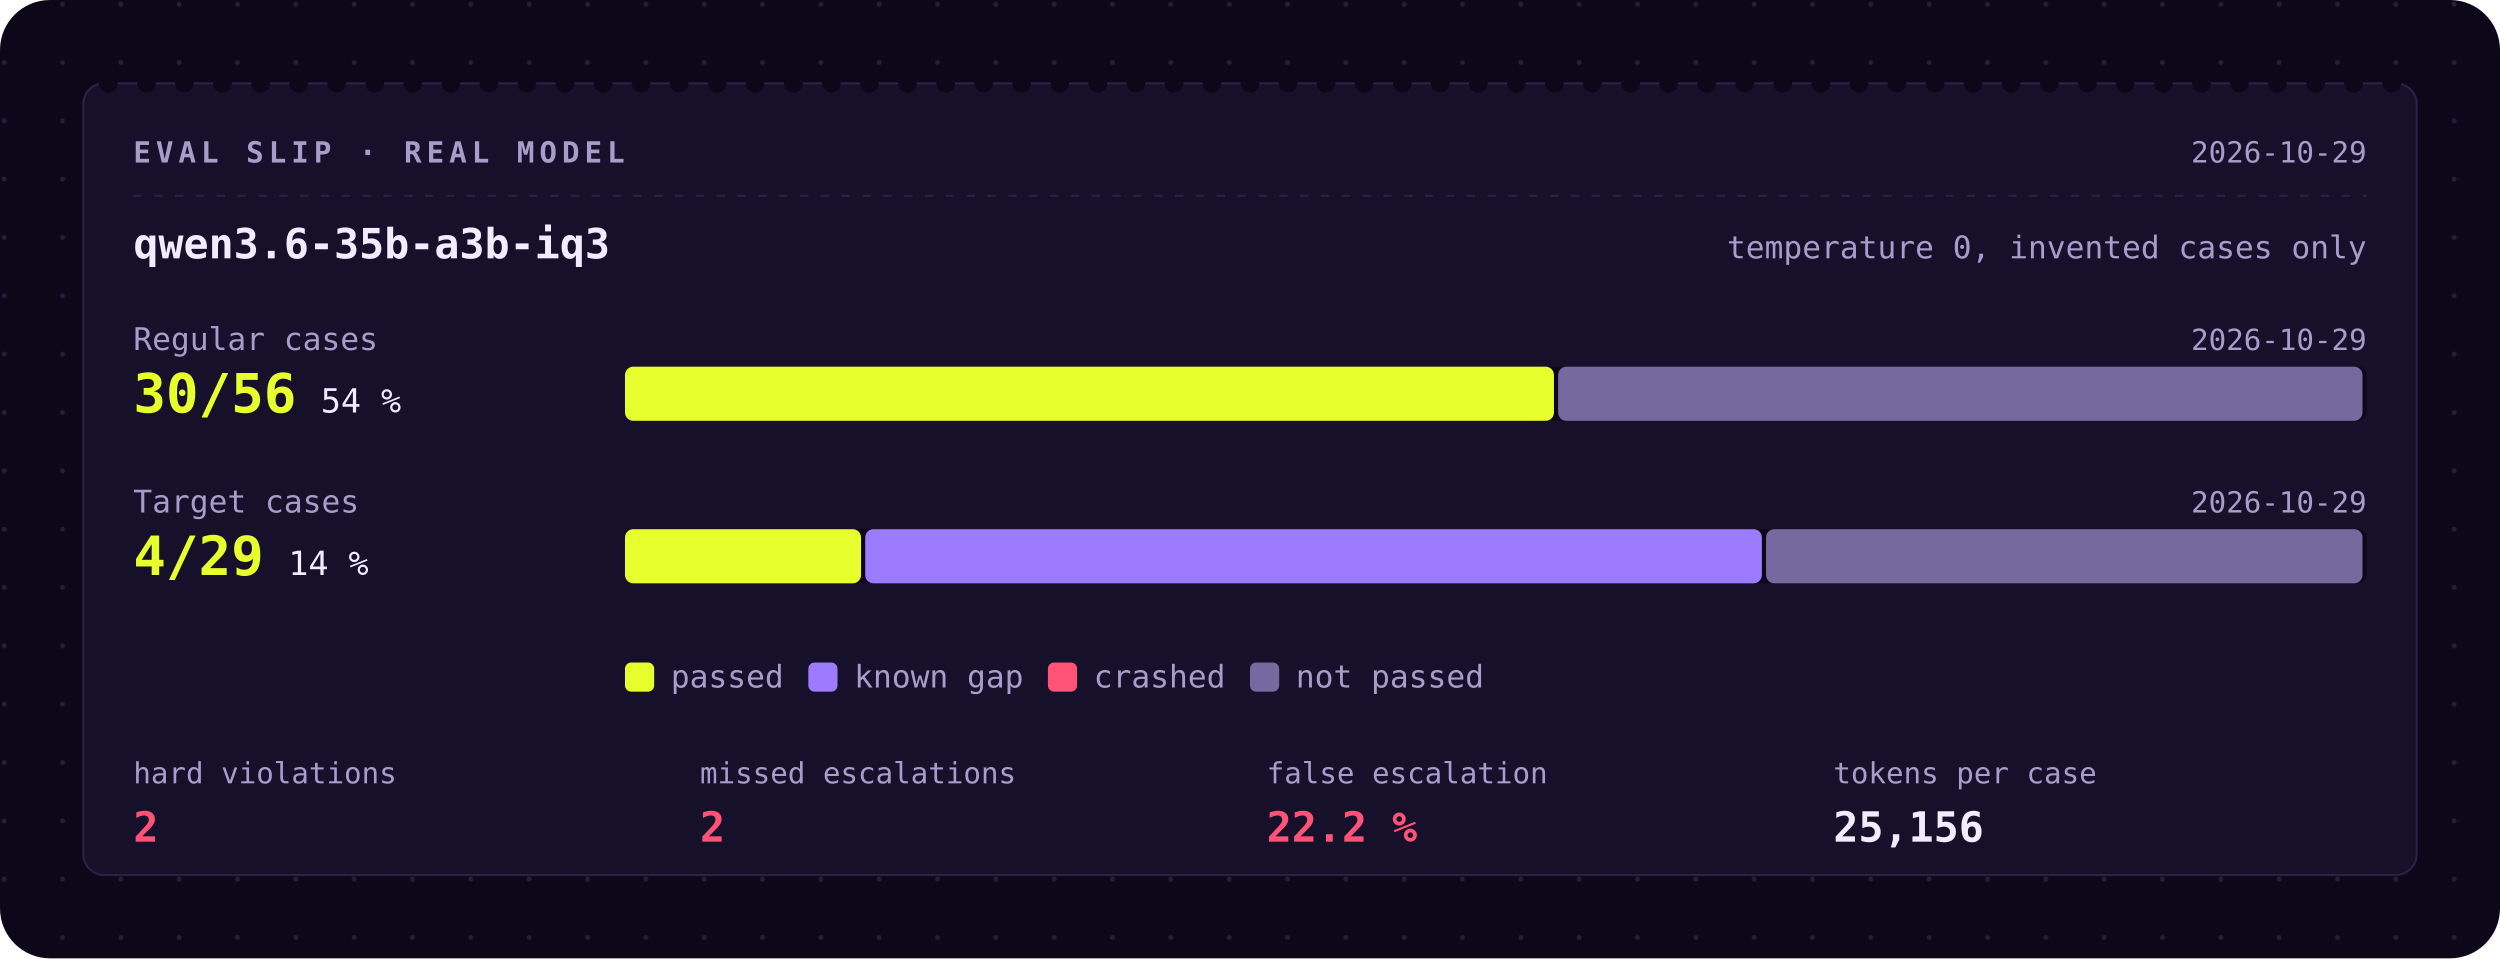
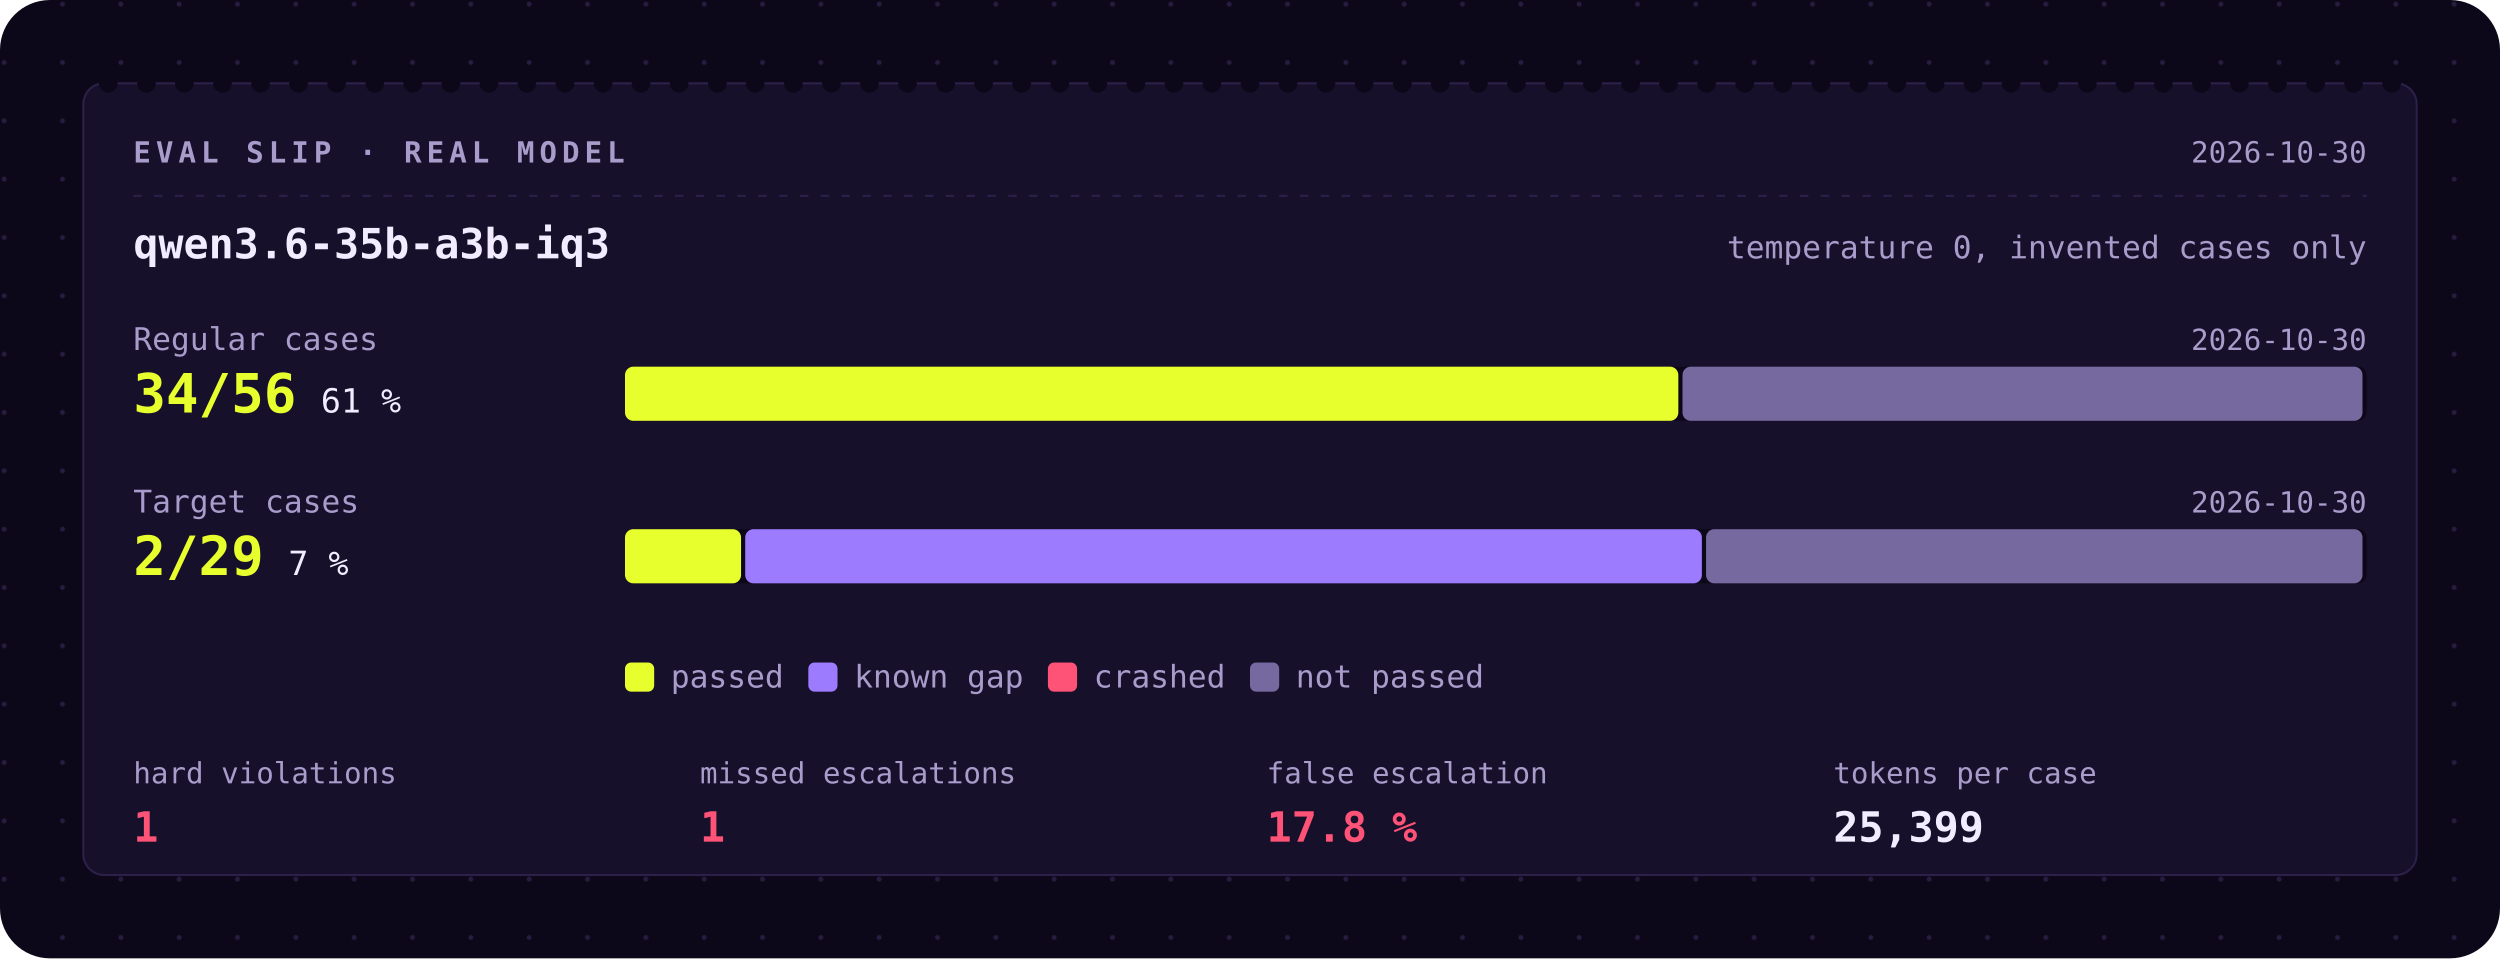
<svg xmlns="http://www.w3.org/2000/svg" width="1200" height="460" viewBox="0 0 1200 460" role="img" aria-labelledby="t d">
  <style>text{font-family:ui-monospace, 'JetBrains Mono', 'SF Mono', Menlo, Consolas, 'DejaVu Sans Mono', monospace}</style>
  <defs>
    <filter id="glow" filterUnits="userSpaceOnUse" x="0" y="0" width="1200" height="460">
      <feGaussianBlur stdDeviation="6" />
    </filter>
    <filter id="soft" filterUnits="userSpaceOnUse" x="0" y="0" width="1200" height="460">
      <feGaussianBlur stdDeviation="2.2" />
    </filter>
  </defs>
  <rect width="1200" height="460" rx="24" fill="#0D0819" />
  <pattern id="dots" width="28" height="28" patternUnits="userSpaceOnUse">
    <circle cx="2" cy="2" r="1.2" fill="#2B2148" />
  </pattern>
  <rect width="1200" height="460" rx="24" fill="url(#dots)" opacity="0.8" />
  <rect x="40" y="40" width="1120" height="380" rx="10" fill="#17102B" stroke="#2B2148" />
  <circle cx="52" cy="40" r="4.5" fill="#0D0819" />
  <circle cx="70.3" cy="40" r="4.5" fill="#0D0819" />
  <circle cx="88.5" cy="40" r="4.5" fill="#0D0819" />
  <circle cx="106.8" cy="40" r="4.5" fill="#0D0819" />
  <circle cx="125.1" cy="40" r="4.5" fill="#0D0819" />
  <circle cx="143.3" cy="40" r="4.5" fill="#0D0819" />
  <circle cx="161.6" cy="40" r="4.5" fill="#0D0819" />
  <circle cx="179.9" cy="40" r="4.5" fill="#0D0819" />
  <circle cx="198.1" cy="40" r="4.5" fill="#0D0819" />
  <circle cx="216.4" cy="40" r="4.5" fill="#0D0819" />
  <circle cx="234.7" cy="40" r="4.5" fill="#0D0819" />
  <circle cx="252.9" cy="40" r="4.5" fill="#0D0819" />
  <circle cx="271.2" cy="40" r="4.5" fill="#0D0819" />
  <circle cx="289.5" cy="40" r="4.5" fill="#0D0819" />
  <circle cx="307.7" cy="40" r="4.5" fill="#0D0819" />
  <circle cx="326" cy="40" r="4.5" fill="#0D0819" />
  <circle cx="344.3" cy="40" r="4.5" fill="#0D0819" />
  <circle cx="362.5" cy="40" r="4.5" fill="#0D0819" />
  <circle cx="380.8" cy="40" r="4.5" fill="#0D0819" />
  <circle cx="399.1" cy="40" r="4.5" fill="#0D0819" />
  <circle cx="417.3" cy="40" r="4.5" fill="#0D0819" />
  <circle cx="435.6" cy="40" r="4.5" fill="#0D0819" />
  <circle cx="453.9" cy="40" r="4.5" fill="#0D0819" />
  <circle cx="472.1" cy="40" r="4.5" fill="#0D0819" />
  <circle cx="490.4" cy="40" r="4.5" fill="#0D0819" />
  <circle cx="508.7" cy="40" r="4.5" fill="#0D0819" />
  <circle cx="526.9" cy="40" r="4.5" fill="#0D0819" />
  <circle cx="545.2" cy="40" r="4.5" fill="#0D0819" />
  <circle cx="563.5" cy="40" r="4.5" fill="#0D0819" />
  <circle cx="581.7" cy="40" r="4.5" fill="#0D0819" />
  <circle cx="600" cy="40" r="4.5" fill="#0D0819" />
  <circle cx="618.3" cy="40" r="4.5" fill="#0D0819" />
  <circle cx="636.5" cy="40" r="4.5" fill="#0D0819" />
  <circle cx="654.8" cy="40" r="4.5" fill="#0D0819" />
  <circle cx="673.1" cy="40" r="4.5" fill="#0D0819" />
  <circle cx="691.3" cy="40" r="4.5" fill="#0D0819" />
  <circle cx="709.6" cy="40" r="4.5" fill="#0D0819" />
  <circle cx="727.9" cy="40" r="4.5" fill="#0D0819" />
  <circle cx="746.1" cy="40" r="4.5" fill="#0D0819" />
  <circle cx="764.4" cy="40" r="4.5" fill="#0D0819" />
  <circle cx="782.7" cy="40" r="4.5" fill="#0D0819" />
  <circle cx="800.9" cy="40" r="4.5" fill="#0D0819" />
  <circle cx="819.2" cy="40" r="4.5" fill="#0D0819" />
  <circle cx="837.5" cy="40" r="4.5" fill="#0D0819" />
  <circle cx="855.7" cy="40" r="4.5" fill="#0D0819" />
  <circle cx="874" cy="40" r="4.5" fill="#0D0819" />
  <circle cx="892.3" cy="40" r="4.5" fill="#0D0819" />
  <circle cx="910.5" cy="40" r="4.5" fill="#0D0819" />
  <circle cx="928.8" cy="40" r="4.5" fill="#0D0819" />
  <circle cx="947.1" cy="40" r="4.5" fill="#0D0819" />
  <circle cx="965.3" cy="40" r="4.5" fill="#0D0819" />
  <circle cx="983.6" cy="40" r="4.5" fill="#0D0819" />
  <circle cx="1001.9" cy="40" r="4.5" fill="#0D0819" />
  <circle cx="1020.1" cy="40" r="4.5" fill="#0D0819" />
  <circle cx="1038.4" cy="40" r="4.5" fill="#0D0819" />
  <circle cx="1056.7" cy="40" r="4.5" fill="#0D0819" />
  <circle cx="1074.9" cy="40" r="4.5" fill="#0D0819" />
  <circle cx="1093.2" cy="40" r="4.5" fill="#0D0819" />
  <circle cx="1111.5" cy="40" r="4.5" fill="#0D0819" />
  <circle cx="1129.7" cy="40" r="4.5" fill="#0D0819" />
  <circle cx="1148" cy="40" r="4.5" fill="#0D0819" />
  <text x="64" y="78" font-size="14" fill="#A89CCB" font-weight="700" letter-spacing="2.4">EVAL SLIP · REAL MODEL</text>
-   <text x="1136" y="78" font-size="14" fill="#A89CCB" text-anchor="end">2026-10-29</text>
+   <text x="1136" y="78" font-size="14" fill="#A89CCB" text-anchor="end">2026-10-30</text>
  <line x1="64" y1="94" x2="1136" y2="94" stroke="#2B2148" stroke-dasharray="4 6" />
  <text x="64" y="124" font-size="20" fill="#F1ECFF" font-weight="700">qwen3.6-35b-a3b-iq3</text>
  <text x="1136" y="124" font-size="15" fill="#A89CCB" text-anchor="end">temperature 0, invented cases only</text>
  <text x="64" y="168" font-size="15" fill="#A89CCB">Regular cases</text>
-   <text x="64" y="198" font-size="26" fill="#E8FF2E" font-weight="700">30/56</text>
-   <text x="154" y="198" font-size="16" fill="#F1ECFF">54 %</text>
+   <text x="64" y="198" font-size="26" fill="#E8FF2E" font-weight="700">34/56</text>
+   <text x="154" y="198" font-size="16" fill="#F1ECFF">61 %</text>
  <rect x="300" y="176" width="836" height="26" rx="4" fill="#0D0819" />
-   <rect x="300" y="176" width="445.9" height="26" rx="4" fill="#E8FF2E" />
-   <rect x="747.9" y="176" width="386.1" height="26" rx="4" fill="#76699F" />
-   <text x="1136" y="168" font-size="14" fill="#A89CCB" text-anchor="end">2026-10-29</text>
+   <rect x="300" y="176" width="505.6" height="26" rx="4" fill="#E8FF2E" />
+   <rect x="807.6" y="176" width="326.4" height="26" rx="4" fill="#76699F" />
+   <text x="1136" y="168" font-size="14" fill="#A89CCB" text-anchor="end">2026-10-30</text>
  <text x="64" y="246" font-size="15" fill="#A89CCB">Target cases</text>
-   <text x="64" y="276" font-size="26" fill="#E8FF2E" font-weight="700">4/29</text>
-   <text x="138.4" y="276" font-size="16" fill="#F1ECFF">14 %</text>
+   <text x="64" y="276" font-size="26" fill="#E8FF2E" font-weight="700">2/29</text>
+   <text x="138.4" y="276" font-size="16" fill="#F1ECFF">7 %</text>
  <rect x="300" y="254" width="836" height="26" rx="4" fill="#0D0819" />
-   <rect x="300" y="254" width="113.3" height="26" rx="4" fill="#E8FF2E" />
-   <rect x="415.3" y="254" width="430.4" height="26" rx="4" fill="#9D7BFF" />
-   <rect x="847.7" y="254" width="286.3" height="26" rx="4" fill="#76699F" />
-   <text x="1136" y="246" font-size="14" fill="#A89CCB" text-anchor="end">2026-10-29</text>
+   <rect x="300" y="254" width="55.7" height="26" rx="4" fill="#E8FF2E" />
+   <rect x="357.7" y="254" width="459.2" height="26" rx="4" fill="#9D7BFF" />
+   <rect x="818.9" y="254" width="315.1" height="26" rx="4" fill="#76699F" />
+   <text x="1136" y="246" font-size="14" fill="#A89CCB" text-anchor="end">2026-10-30</text>
  <rect x="300" y="318" width="14" height="14" rx="3" fill="#E8FF2E" />
  <text x="322" y="330" font-size="15" fill="#A89CCB">passed</text>
  <rect x="388" y="318" width="14" height="14" rx="3" fill="#9D7BFF" />
  <text x="410" y="330" font-size="15" fill="#A89CCB">known gap</text>
  <rect x="503" y="318" width="14" height="14" rx="3" fill="#FF5277" />
  <text x="525" y="330" font-size="15" fill="#A89CCB">crashed</text>
  <rect x="600" y="318" width="14" height="14" rx="3" fill="#76699F" />
  <text x="622" y="330" font-size="15" fill="#A89CCB">not passed</text>
  <text x="64" y="376" font-size="14" fill="#A89CCB">hard violations</text>
-   <text x="64" y="404" font-size="20" fill="#FF5277" font-weight="700">2</text>
+   <text x="64" y="404" font-size="20" fill="#FF5277" font-weight="700">1</text>
  <text x="336" y="376" font-size="14" fill="#A89CCB">missed escalations</text>
-   <text x="336" y="404" font-size="20" fill="#FF5277" font-weight="700">2</text>
+   <text x="336" y="404" font-size="20" fill="#FF5277" font-weight="700">1</text>
  <text x="608" y="376" font-size="14" fill="#A89CCB">false escalation</text>
-   <text x="608" y="404" font-size="20" fill="#FF5277" font-weight="700">22.2 %</text>
+   <text x="608" y="404" font-size="20" fill="#FF5277" font-weight="700">17.8 %</text>
  <text x="880" y="376" font-size="14" fill="#A89CCB">tokens per case</text>
-   <text x="880" y="404" font-size="20" fill="#F1ECFF" font-weight="700">25,156</text>
+   <text x="880" y="404" font-size="20" fill="#F1ECFF" font-weight="700">25,399</text>
</svg>
